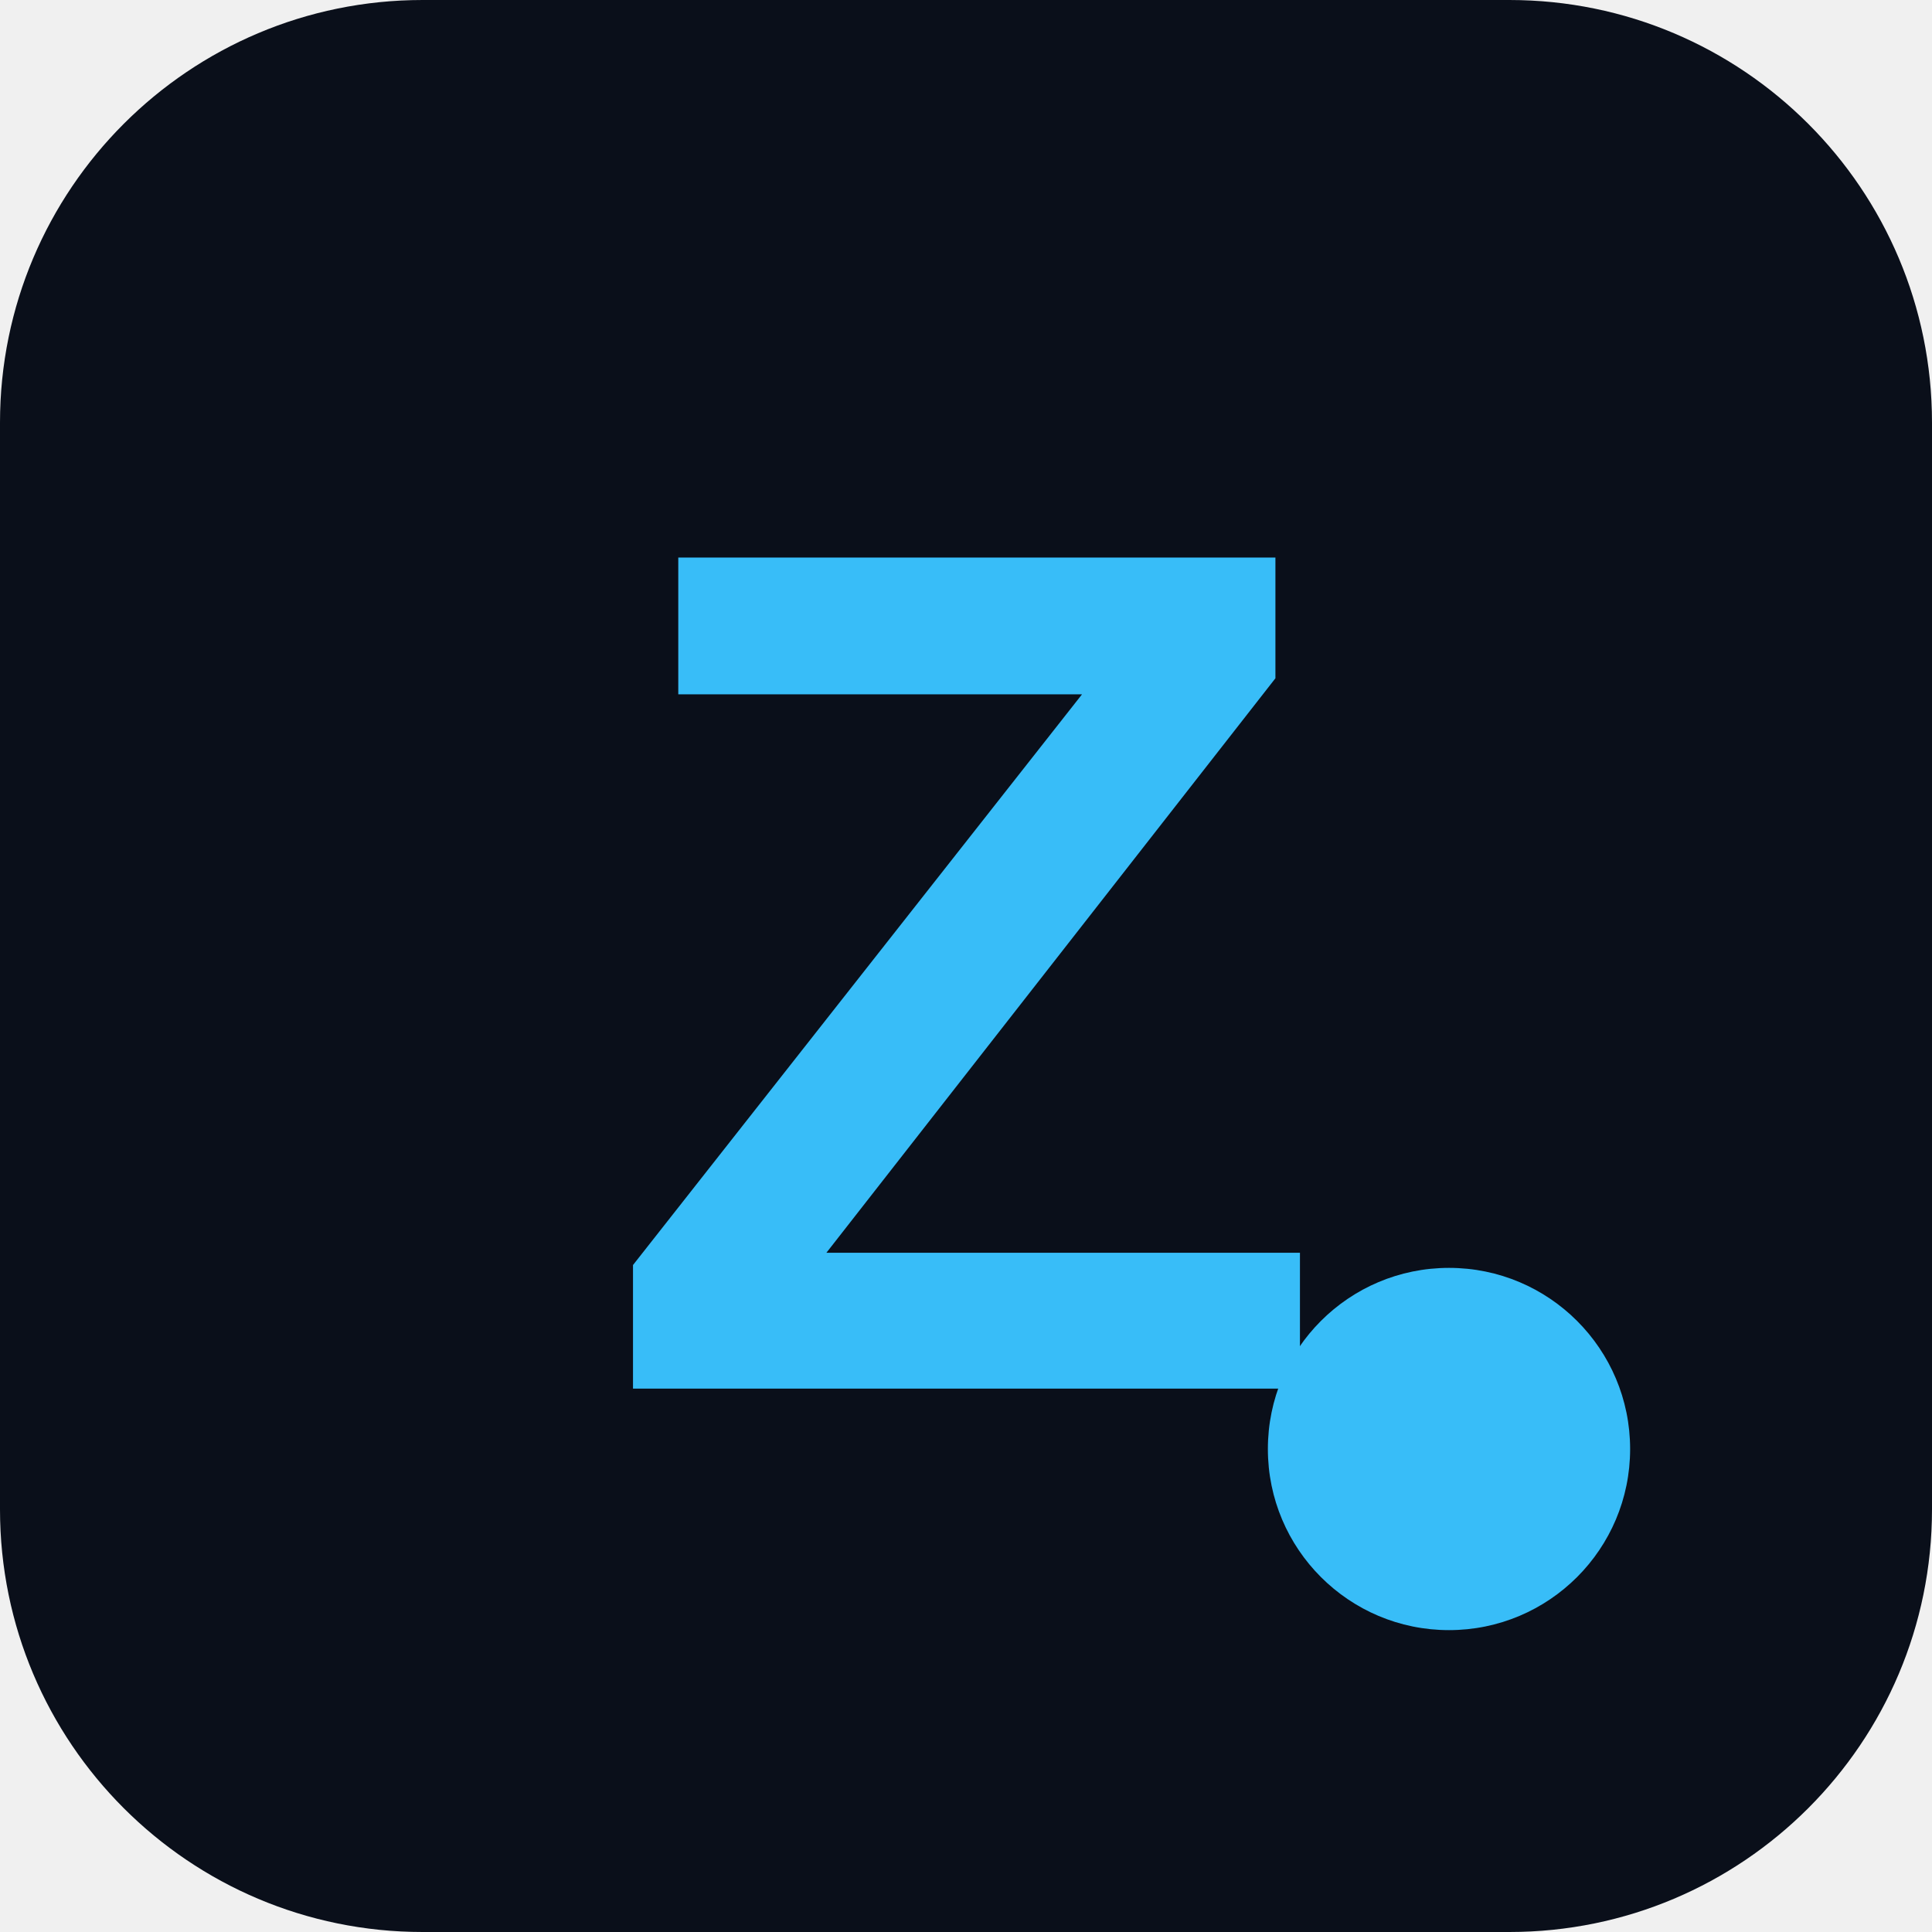
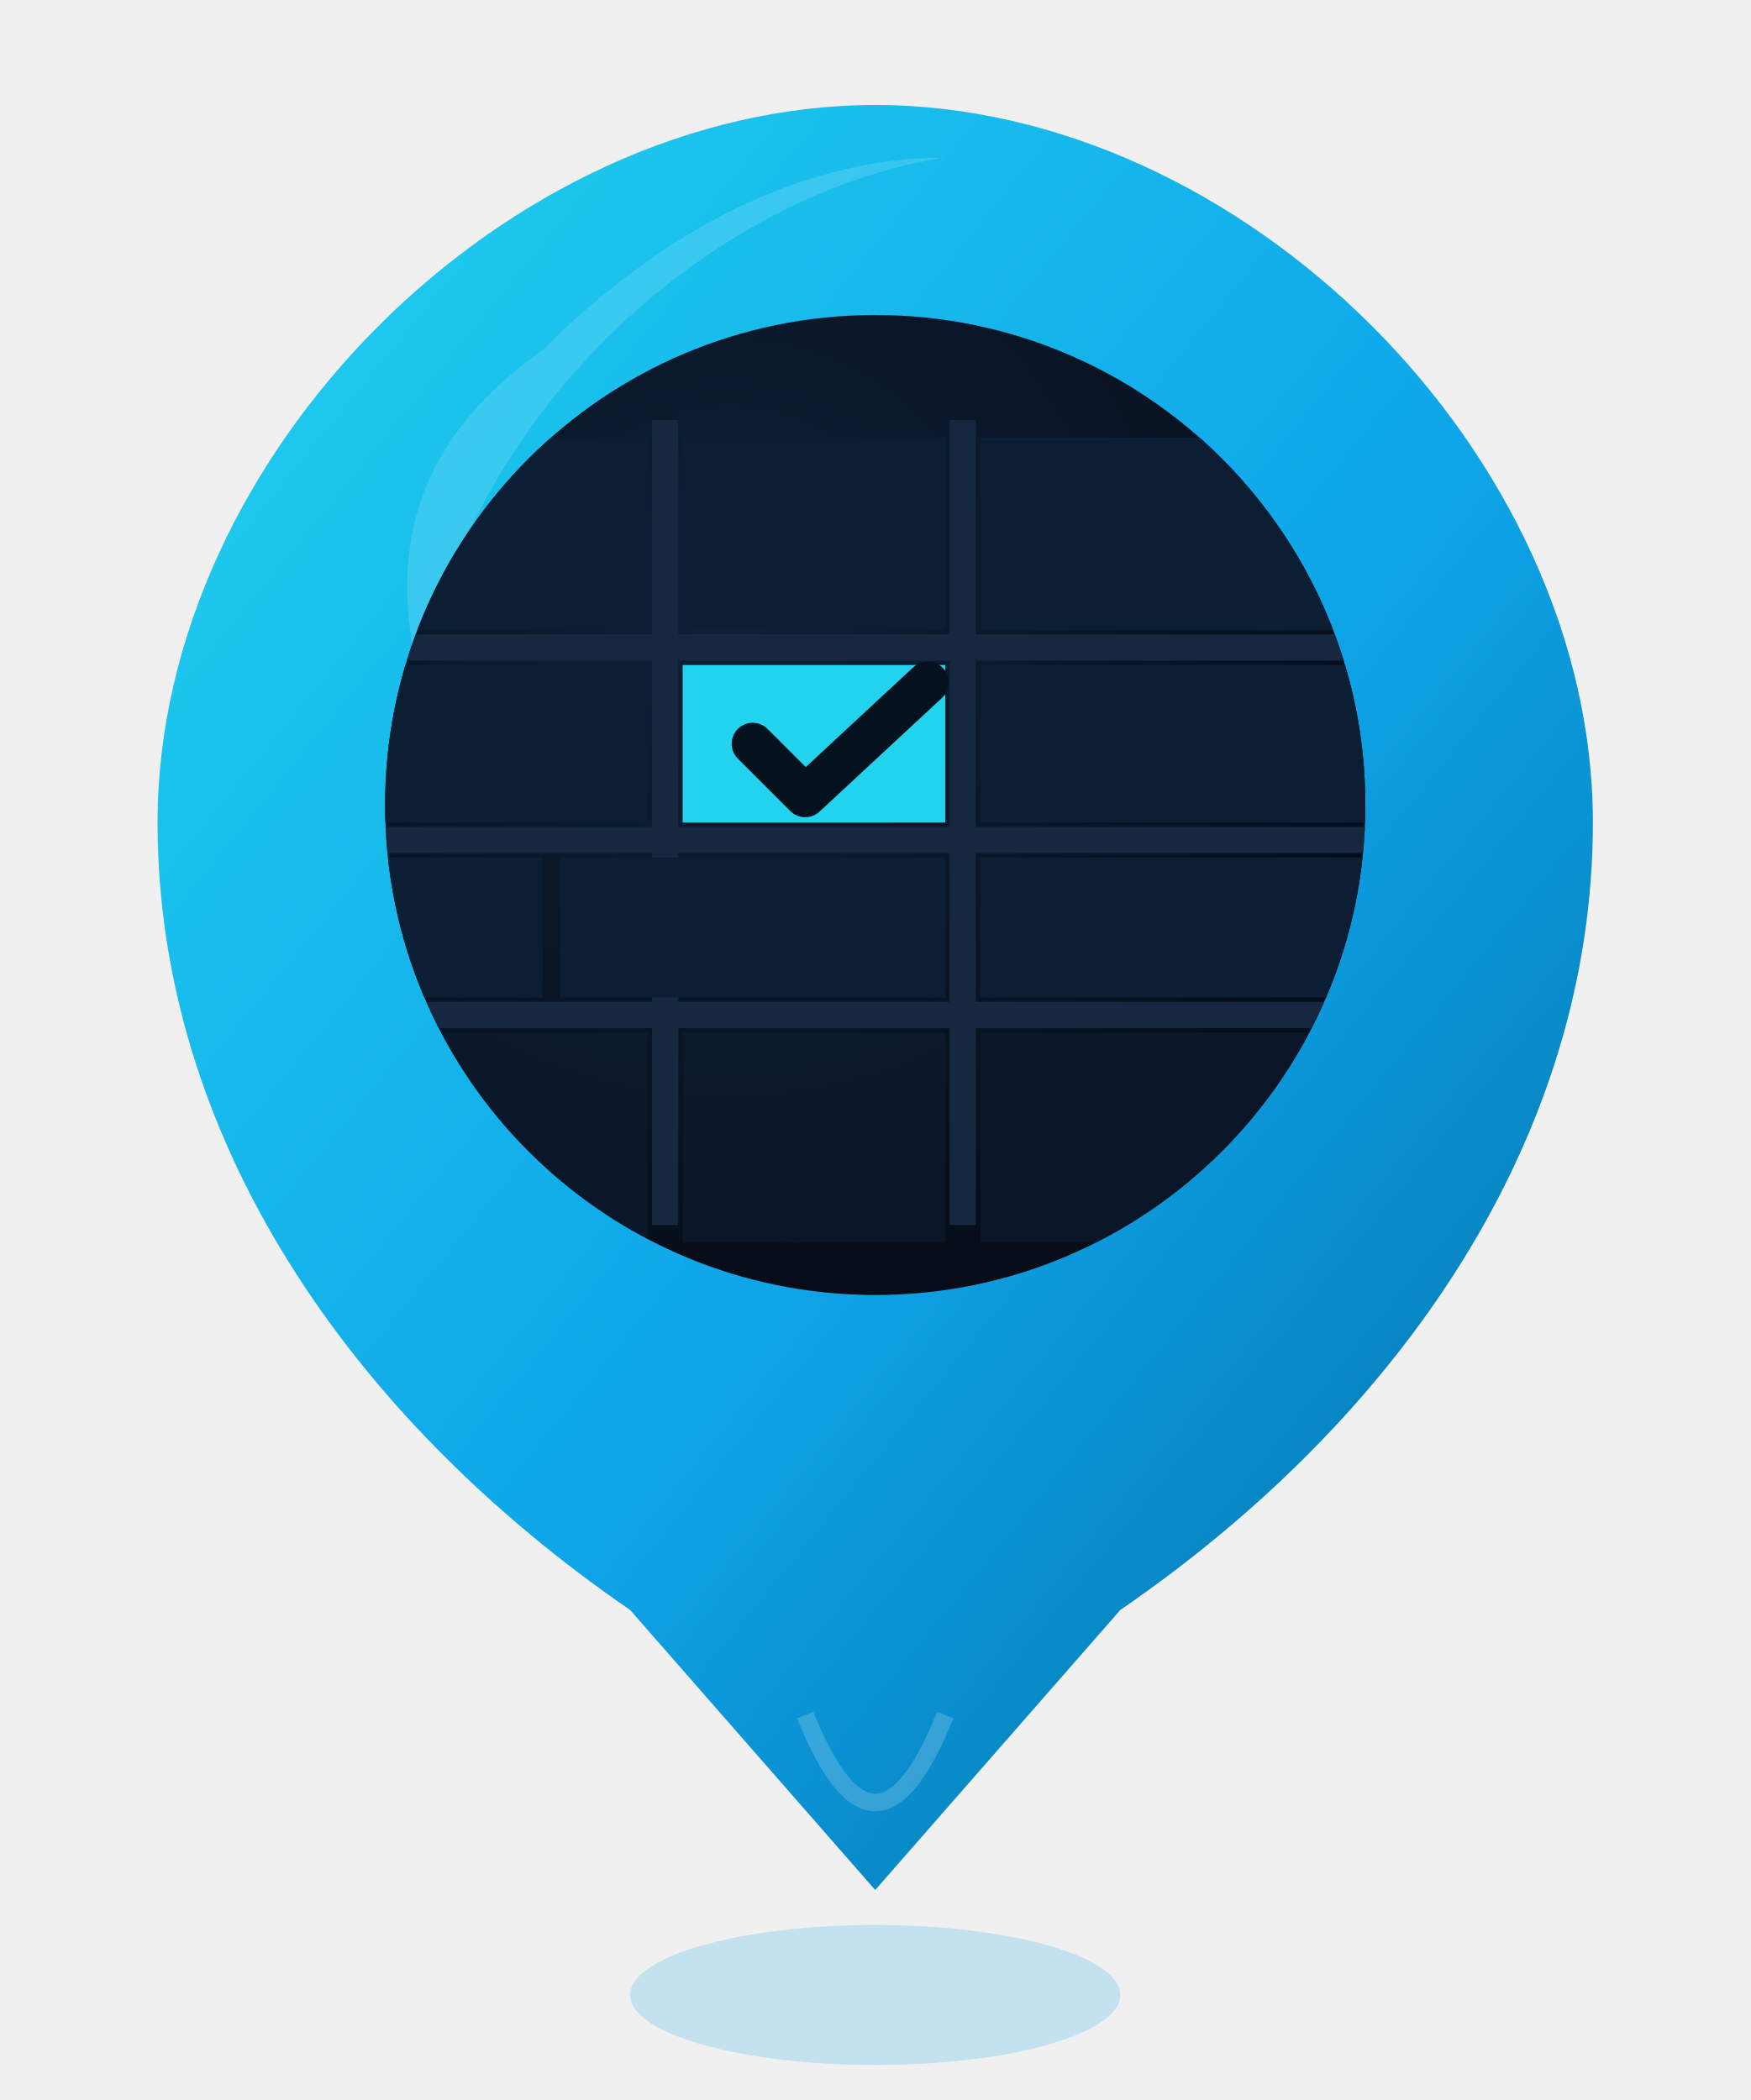
- <svg xmlns="http://www.w3.org/2000/svg" viewBox="0 0 32 32" fill="none">
-   <rect width="32" height="32" rx="7" fill="#0a0f1a" />
-   <text x="16" y="23" text-anchor="middle" font-family="Arial Black, Arial, sans-serif" font-weight="900" font-size="20" fill="#38bdf8">Z</text>
-   <circle cx="24" cy="24" r="3" fill="#38bdf8" />
+ <svg xmlns="http://www.w3.org/2000/svg" viewBox="0 0 100 120" fill="none">
+   <defs>
+     <linearGradient id="pin" x1="0" y1="0" x2="1" y2="1">
+       <stop offset="0%" stop-color="#22d3ee" />
+       <stop offset="55%" stop-color="#0ea5e9" />
+       <stop offset="100%" stop-color="#0369a1" />
+     </linearGradient>
+     <radialGradient id="bg" cx="35%" cy="30%" r="70%">
+       <stop offset="0%" stop-color="#0e2038" />
+       <stop offset="100%" stop-color="#060d18" />
+     </radialGradient>
+     <clipPath id="circ">
+       <circle cx="50" cy="46" r="28" />
+     </clipPath>
+   </defs>
+   <ellipse cx="50" cy="114" rx="14" ry="4" fill="#0ea5e9" opacity="0.2" />
+   <path d="M50 6 C29 6 9 26 9 47 C9 65 20 81 36 92 Q50 108 50 108 Q50 108 64 92 C80 81 91 65 91 47 C91 26 71 6 50 6 Z" fill="url(#pin)" />
+   <path d="M31 20 C38 13 46 9 54 9 C41 11 27 23 24 39 C22 31 24 25 31 20 Z" fill="white" opacity="0.14" />
+   <circle cx="50" cy="46" r="28" fill="url(#bg)" />
+   <g clip-path="url(#circ)">
+     <line x1="22" y1="37" x2="78" y2="37" stroke="#162840" stroke-width="1.5" />
+     <line x1="22" y1="48" x2="78" y2="48" stroke="#162840" stroke-width="1.5" />
+     <line x1="22" y1="58" x2="78" y2="58" stroke="#162840" stroke-width="1.5" />
+     <line x1="38" y1="24" x2="38" y2="70" stroke="#162840" stroke-width="1.5" />
+     <line x1="55" y1="24" x2="55" y2="70" stroke="#162840" stroke-width="1.5" />
+     <rect x="22" y="25" width="15" height="11" fill="#0c1e33" />
+     <rect x="39" y="25" width="15" height="11" fill="#0c1e33" />
+     <rect x="56" y="25" width="22" height="11" fill="#0c1e33" />
+     <rect x="22" y="38" width="15" height="9" fill="#0c1e33" />
+     <rect x="39" y="38" width="15" height="9" fill="#22d3ee" />
+     <rect x="56" y="38" width="22" height="9" fill="#0c1e33" />
+     <rect x="22" y="49" width="9" height="8" fill="#0c1e33" />
+     <rect x="32" y="49" width="22" height="8" fill="#0c1e33" />
+     <rect x="56" y="49" width="22" height="8" fill="#0c1e33" />
+     <rect x="22" y="59" width="15" height="12" fill="#0c1e33" opacity="0.55" />
+     <rect x="39" y="59" width="15" height="12" fill="#0c1e33" opacity="0.55" />
+     <rect x="56" y="59" width="22" height="12" fill="#0c1e33" opacity="0.55" />
+     <path d="M43 42.5 L46 45.5 L53 39" stroke="#04111f" stroke-width="2.4" stroke-linecap="round" stroke-linejoin="round" />
+   </g>
+   <path d="M46 98 Q50 108 54 98" stroke="white" stroke-width="1" opacity="0.18" fill="none" />
</svg>
